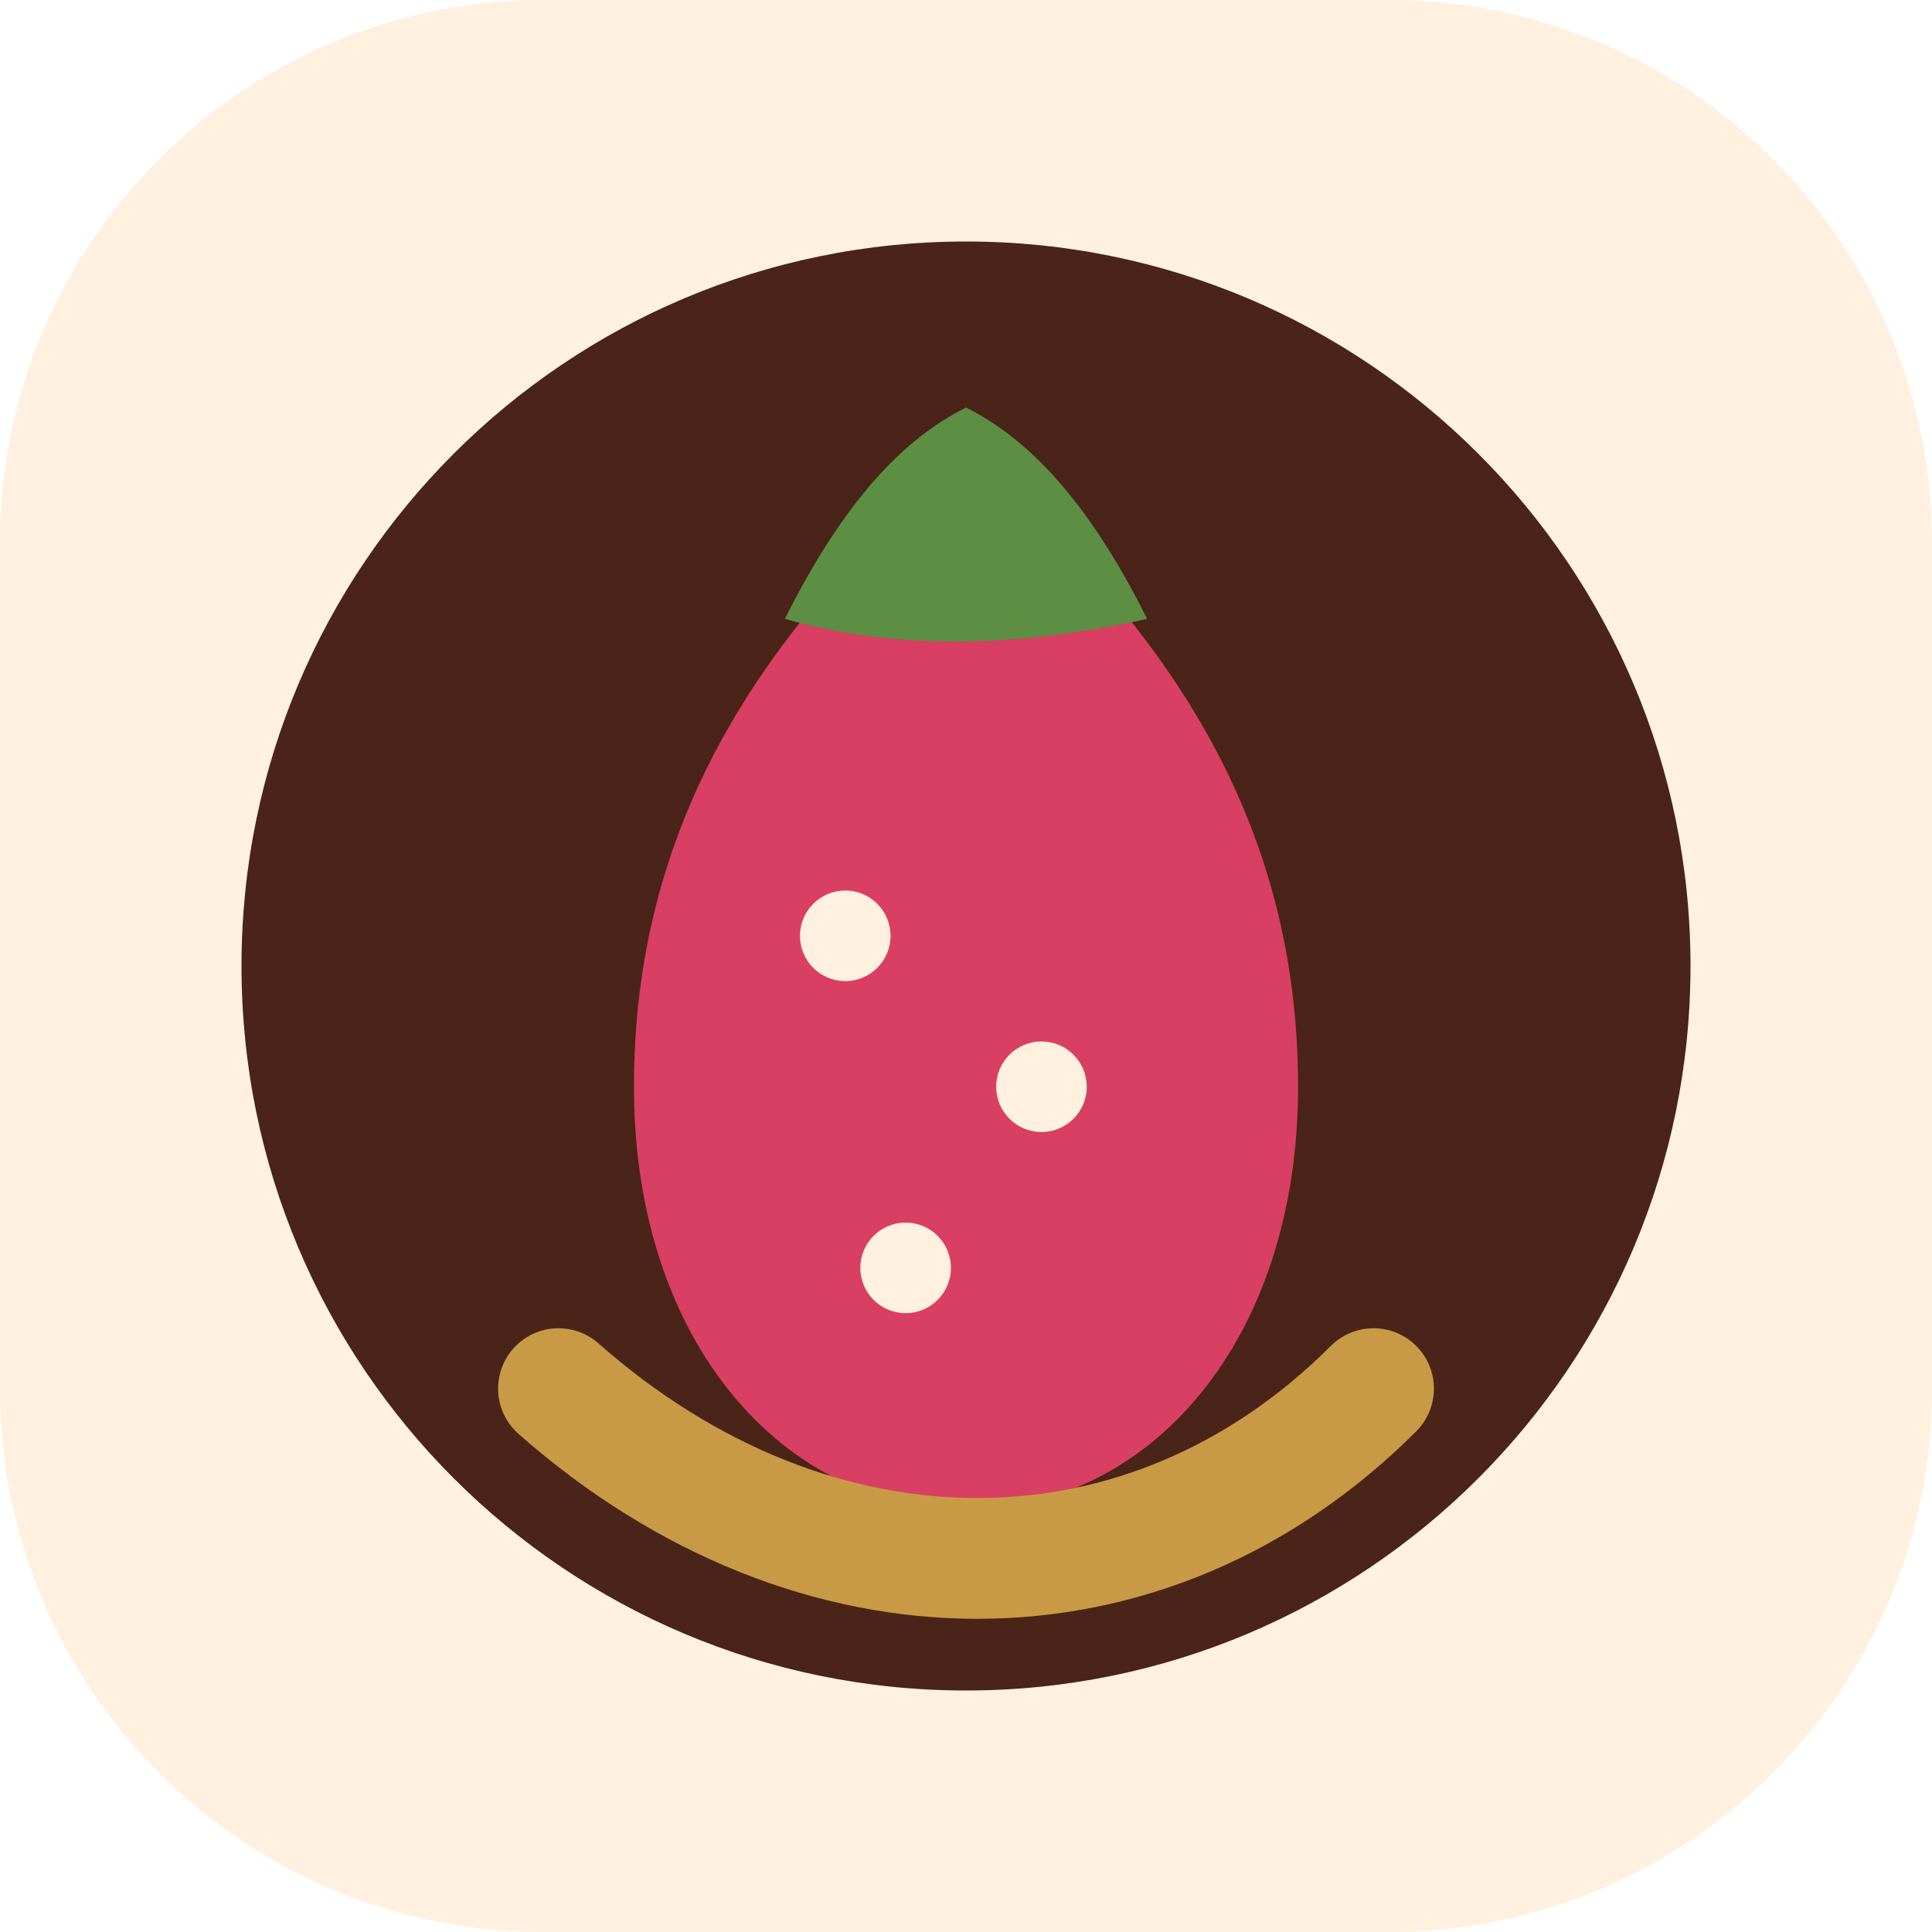
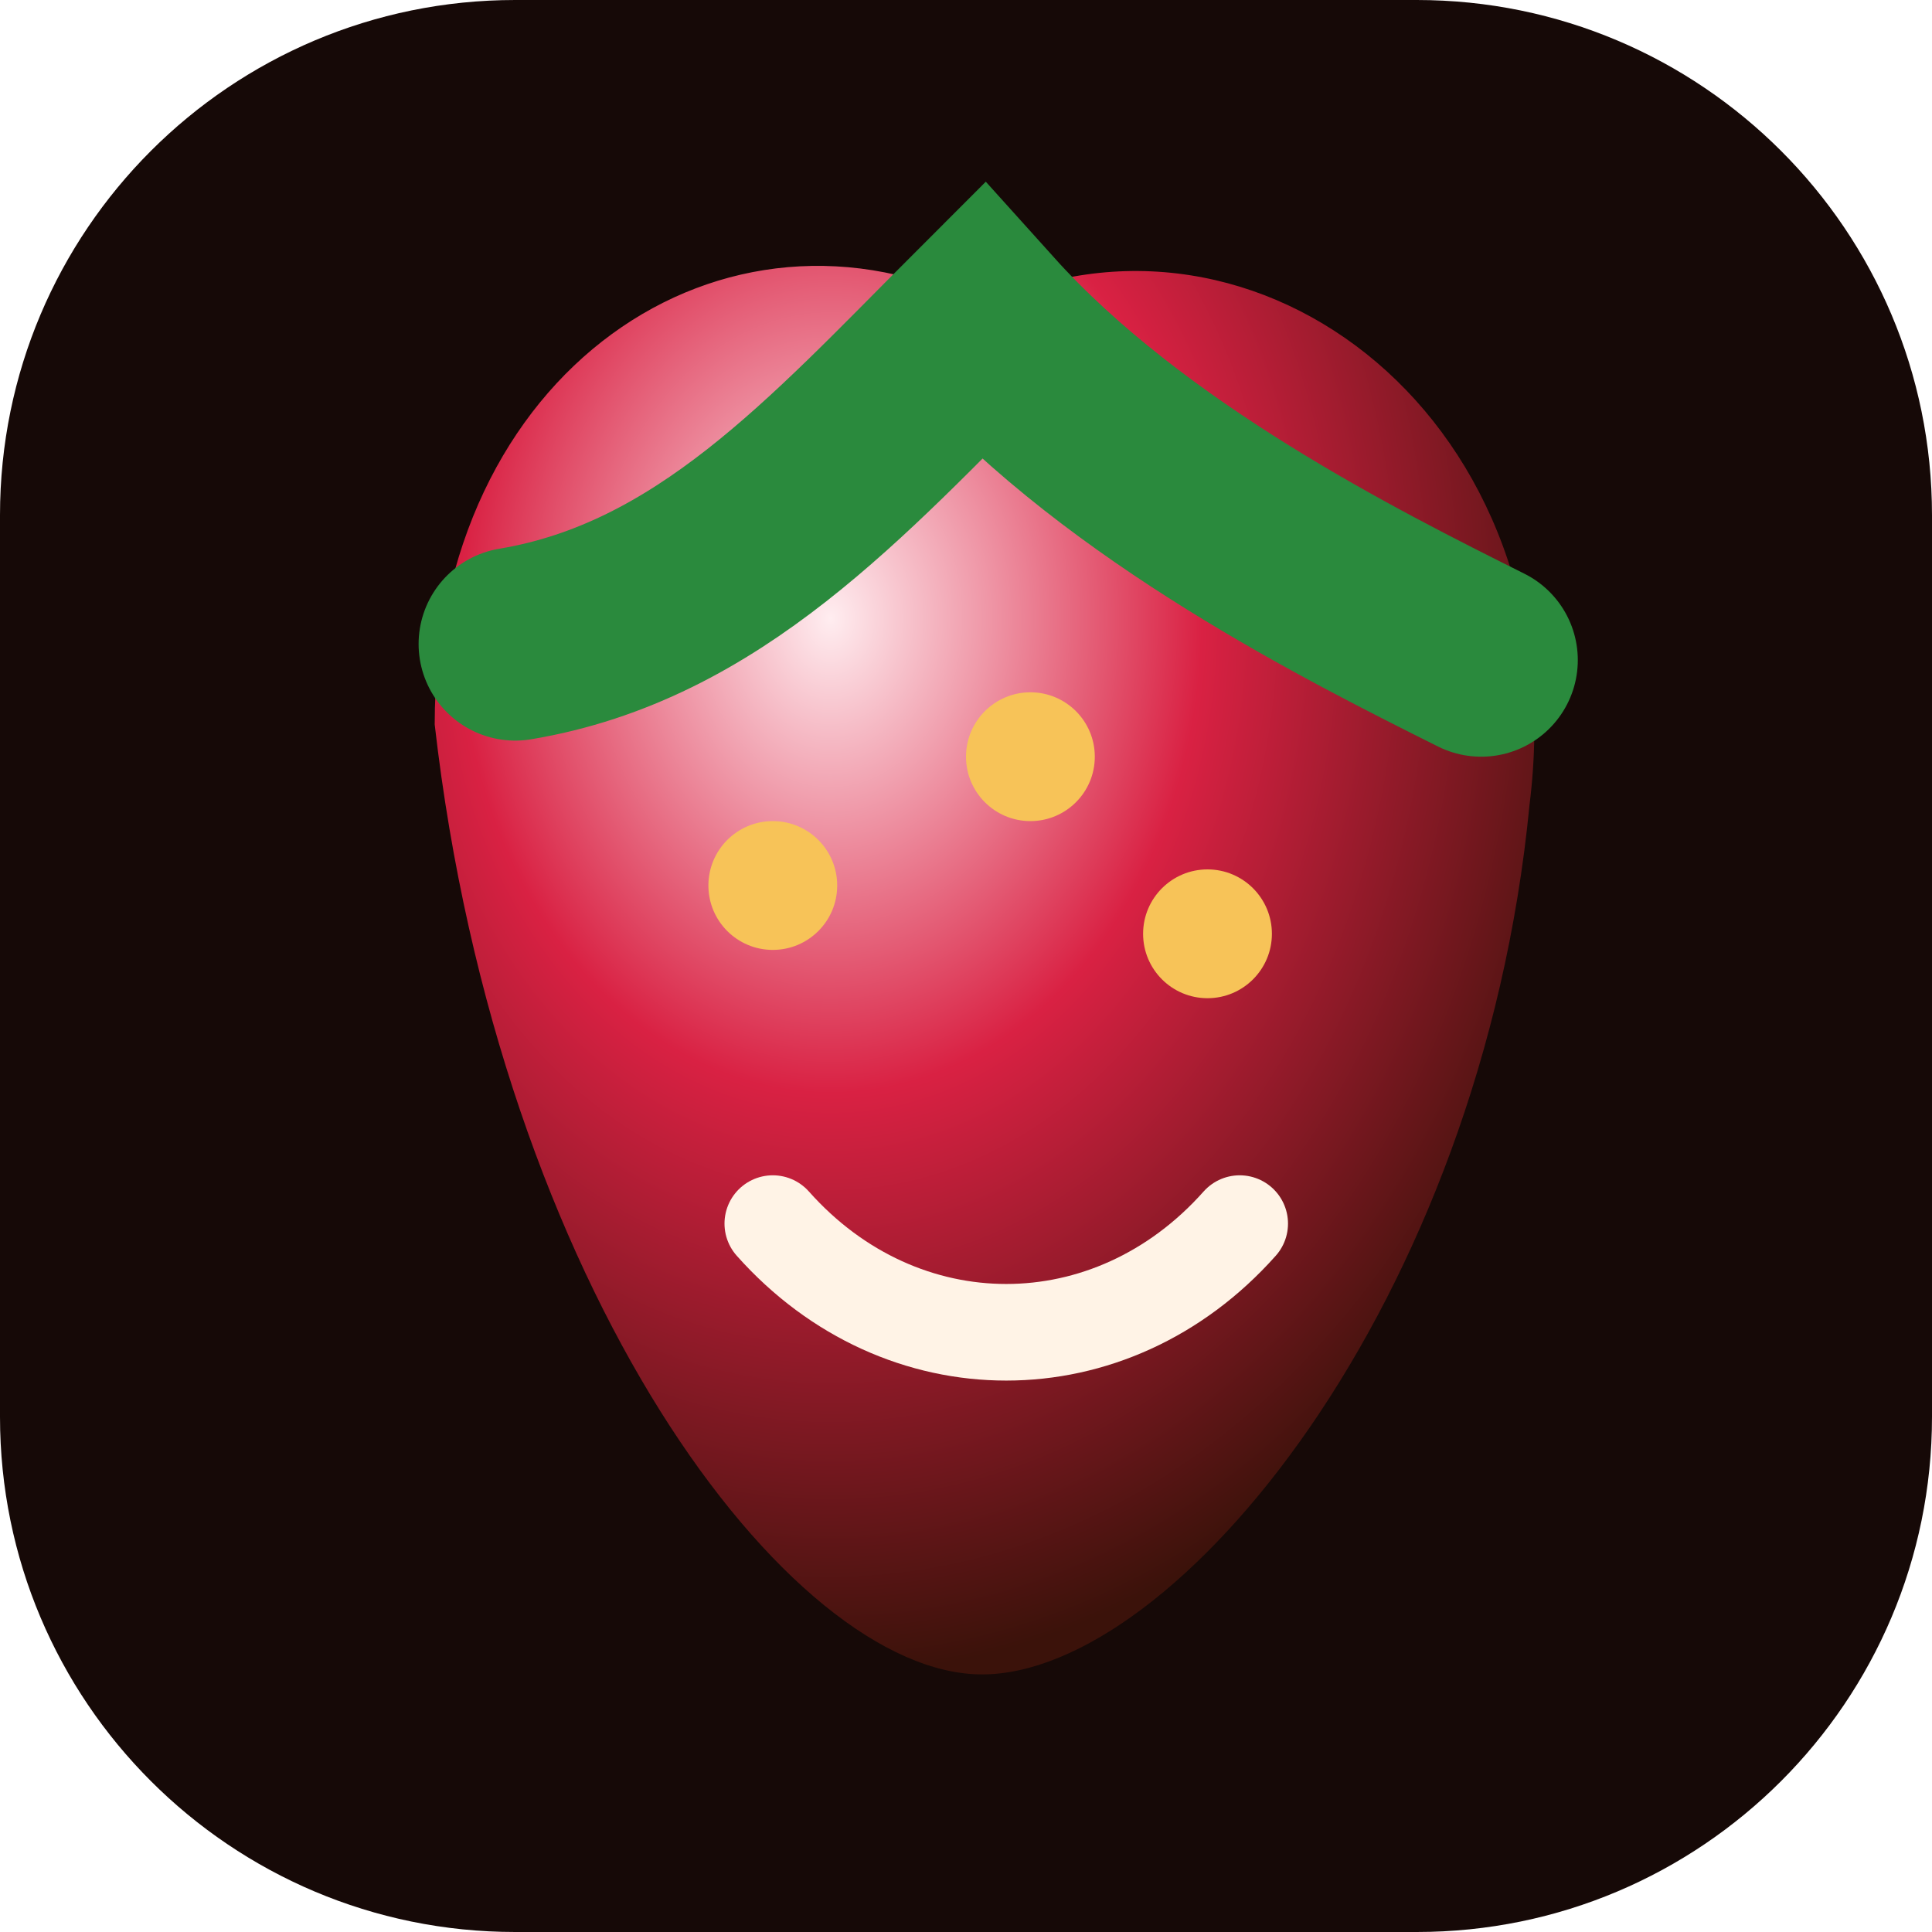
- <svg xmlns="http://www.w3.org/2000/svg" width="128" height="128" viewBox="0 0 128 128" fill="none">
-   <rect width="128" height="128" rx="36" fill="#FFF0DF" />
-   <circle cx="64" cy="64" r="48" fill="#4A2418" />
-   <path d="M64 30C50 42 42 55 42 72c0 17 10 28 22 28s22-11 22-28c0-17-8-30-22-42Z" fill="#D93F62" />
-   <path d="M52 41c7 2 15 2 24 0-4-8-8-12-12-14-4 2-8 6-12 14Z" fill="#5C8F43" />
-   <circle cx="56" cy="62" r="3" fill="#FFF0DF" />
-   <circle cx="69" cy="72" r="3" fill="#FFF0DF" />
-   <circle cx="60" cy="84" r="3" fill="#FFF0DF" />
-   <path d="M37 92c17 15 39 15 54 0" stroke="#C99A45" stroke-width="8" stroke-linecap="round" />
+ <svg xmlns="http://www.w3.org/2000/svg" viewBox="0 0 120 120">
+   <defs>
+     <radialGradient id="g" cx="36%" cy="25%" r="75%">
+       <stop offset="0" stop-color="#ffedf0" />
+       <stop offset=".45" stop-color="#d92143" />
+       <stop offset="1" stop-color="#3b120a" />
+     </radialGradient>
+   </defs>
+   <rect width="120" height="120" rx="32" fill="#160907" />
+   <path d="M27 45c0-22 18-34 34-26 17-8 37 7 34 31-3 31-22 54-34 54S31 80 27 45Z" fill="url(#g)" />
+   <path d="M32 40c12-2 20-11 29-20 9 10 23 17 31 21" fill="none" stroke="#2a8a3d" stroke-width="12" stroke-linecap="round" />
+   <circle cx="48" cy="55" r="4" fill="#f7c358" />
+   <circle cx="64" cy="47" r="4" fill="#f7c358" />
+   <circle cx="75" cy="58" r="4" fill="#f7c358" />
+   <path d="M48 76c8 9 21 9 29 0" fill="none" stroke="#fff3e6" stroke-width="6" stroke-linecap="round" />
</svg>
